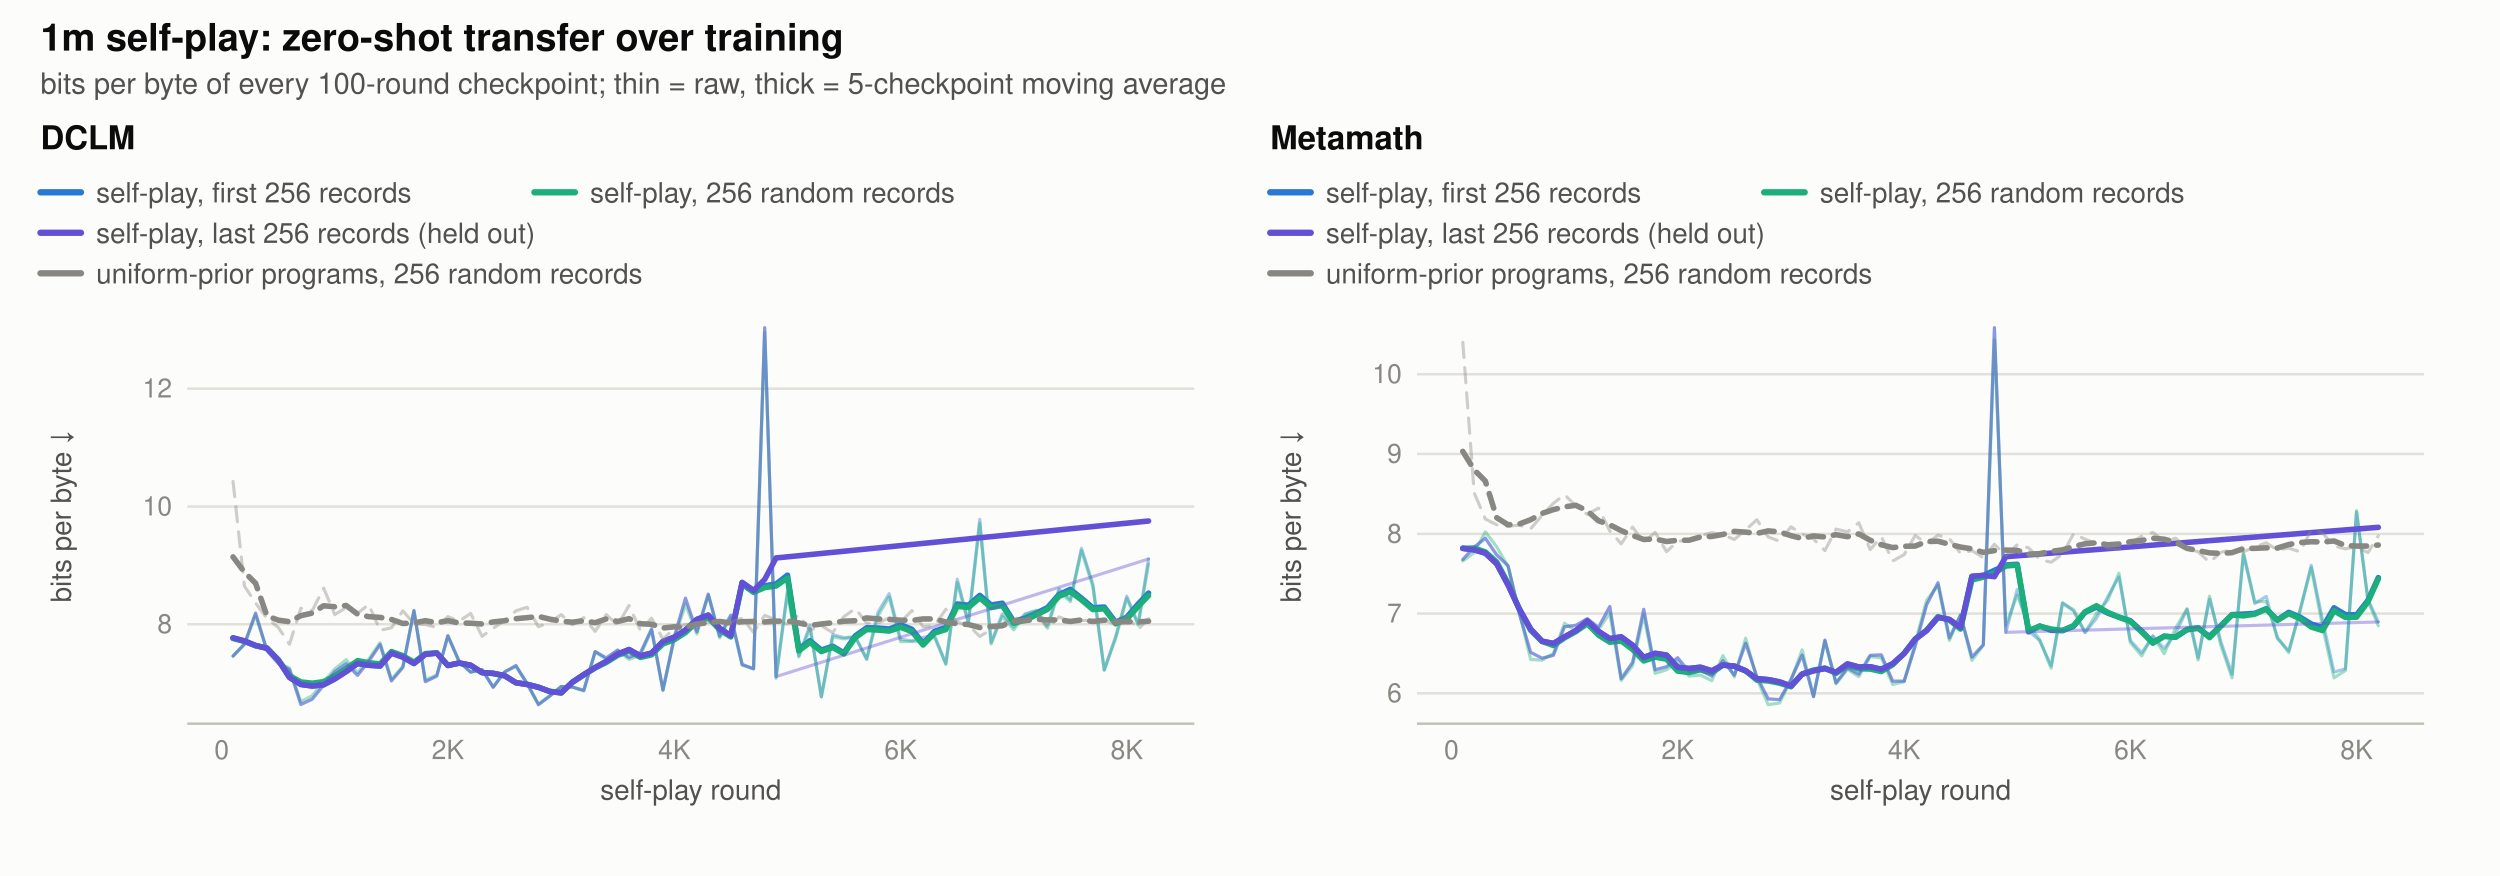
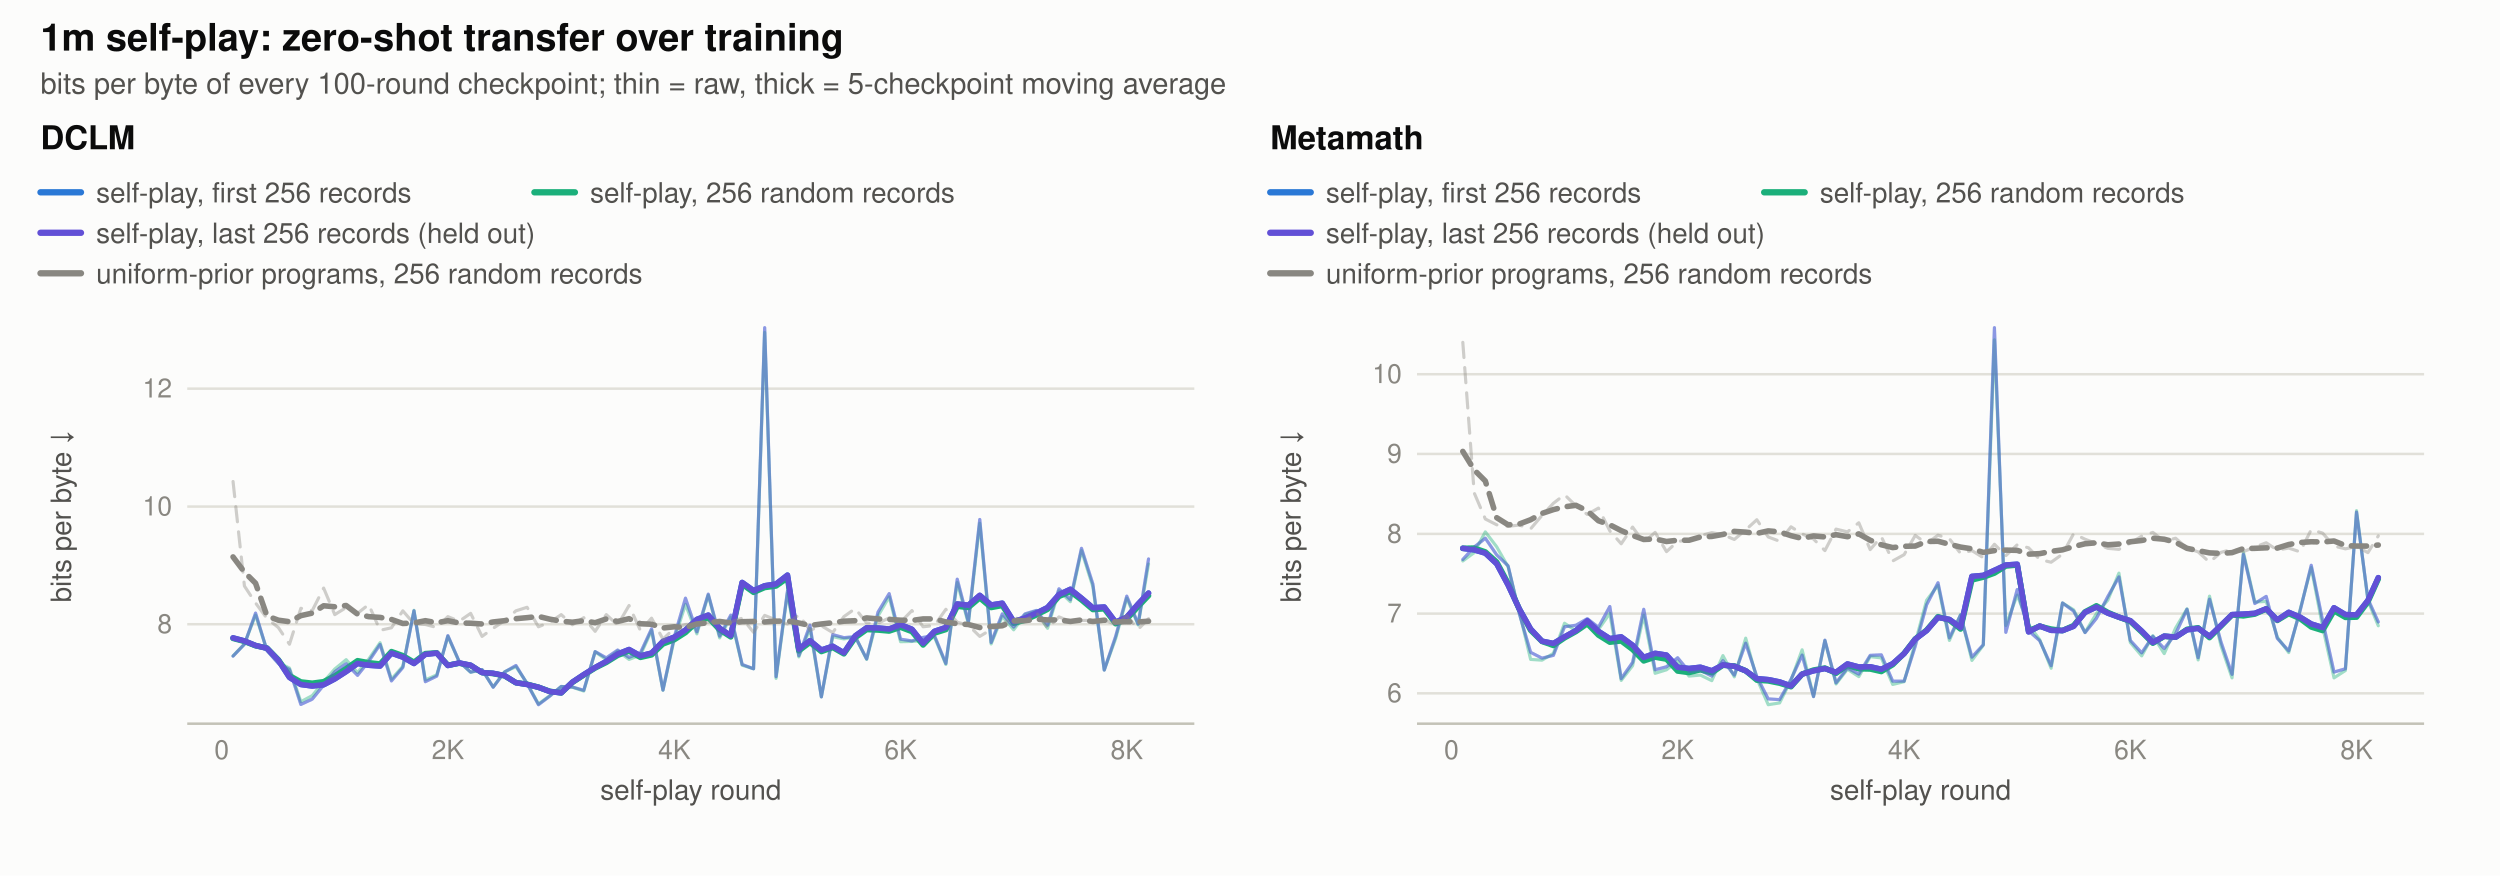
<svg xmlns="http://www.w3.org/2000/svg" width="988" height="346" viewBox="0 0 988 346" font-family="system-ui, -apple-system, 'Segoe UI', Helvetica, Arial, sans-serif">
  <rect width="988" height="346" fill="#fcfcfb" />
  <text x="16" y="20" font-size="15" font-weight="600" fill="#0b0b0b">1m self-play: zero-shot transfer over training</text>
  <text x="16" y="37" font-size="11.5" fill="#52514e">bits per byte of every 100-round checkpoint; thin = raw, thick = 5-checkpoint moving average</text>
  <text x="16.0" y="59.0" font-size="13" font-weight="600" fill="#0b0b0b">DCLM</text>
  <line x1="16.0" y1="76.0" x2="32.0" y2="76.0" stroke="#2a78d6" stroke-width="2.5" stroke-linecap="round" />
  <text x="38.0" y="80.0" font-size="11" fill="#52514e">self-play, first 256 records</text>
  <line x1="211.2" y1="76.0" x2="227.2" y2="76.0" stroke="#1baf7a" stroke-width="2.5" stroke-linecap="round" />
  <text x="233.2" y="80.0" font-size="11" fill="#52514e">self-play, 256 random records</text>
  <line x1="16.0" y1="92.0" x2="32.0" y2="92.0" stroke="#6250d6" stroke-width="2.5" stroke-linecap="round" />
  <text x="38.0" y="96.0" font-size="11" fill="#52514e">self-play, last 256 records (held out)</text>
  <line x1="16.0" y1="108.0" x2="32.0" y2="108.0" stroke="#898781" stroke-width="2.5" stroke-linecap="round" />
  <text x="38.0" y="112.0" font-size="11" fill="#52514e">uniform-prior programs, 256 random records</text>
  <line x1="74.0" y1="246.7" x2="472.0" y2="246.7" stroke="#e1e0d9" stroke-width="1" />
  <text x="68.0" y="250.2" font-size="10.5" fill="#898781" text-anchor="end">8</text>
  <line x1="74.0" y1="200.2" x2="472.0" y2="200.2" stroke="#e1e0d9" stroke-width="1" />
  <text x="68.0" y="203.7" font-size="10.5" fill="#898781" text-anchor="end">10</text>
  <line x1="74.0" y1="153.6" x2="472.0" y2="153.6" stroke="#e1e0d9" stroke-width="1" />
  <text x="68.0" y="157.1" font-size="10.5" fill="#898781" text-anchor="end">12</text>
  <text x="87.6" y="300.0" font-size="10.5" fill="#898781" text-anchor="middle">0</text>
  <text x="177.0" y="300.0" font-size="10.5" fill="#898781" text-anchor="middle">2K</text>
  <text x="266.5" y="300.0" font-size="10.5" fill="#898781" text-anchor="middle">4K</text>
  <text x="355.9" y="300.0" font-size="10.5" fill="#898781" text-anchor="middle">6K</text>
  <text x="445.3" y="300.0" font-size="10.5" fill="#898781" text-anchor="middle">8K</text>
  <line x1="74.0" y1="286.0" x2="472.0" y2="286.0" stroke="#c3c2b7" stroke-width="1" />
  <text x="273.0" y="316.0" font-size="11" fill="#52514e" text-anchor="middle">self-play round</text>
  <text transform="translate(28.0,204.0) rotate(-90)" font-size="11" fill="#52514e" text-anchor="middle">bits per byte ↓</text>
  <clipPath id="c65532727">
    <rect x="68.0" y="116.0" width="410.0" height="176.0" />
  </clipPath>
  <g clip-path="url(#c65532727)">
    <path d="M92.1,259.3 L96.6,254.6 L101.0,242.3 L105.5,257.1 L110.0,262.2 L114.4,264.6 L118.9,278.4 L123.4,276.3 L127.9,270.8 L132.3,265.5 L136.8,262.3 L141.3,266.9 L145.7,261.4 L150.2,254.7 L154.7,269.1 L159.2,263.8 L163.6,241.4 L168.1,269.4 L172.6,267.2 L177.0,251.2 L181.5,261.5 L186.0,265.6 L190.5,264.6 L194.9,271.6 L199.4,265.6 L203.9,263.0 L208.3,270.2 L212.8,278.5 L217.3,275.1 L221.8,271.3 L226.2,271.5 L230.7,272.8 L235.2,257.5 L239.6,260.0 L244.1,256.9 L248.6,259.8 L253.1,258.0 L257.5,248.5 L262.0,272.7 L266.5,251.6 L270.9,236.4 L275.4,249.7 L279.9,234.8 L284.4,251.4 L288.8,243.1 L293.3,262.6 L297.8,264.3 L302.2,129.5 L306.7,267.4 L311.2,233.6 L315.7,259.1 L320.1,247.1 L324.6,275.4 L329.1,250.8 L333.5,252.0 L338.0,251.6 L342.5,260.4 L347.0,241.9 L351.4,234.6 L355.9,252.6 L360.4,253.3 L364.8,251.9 L369.3,251.2 L373.8,262.2 L378.3,228.9 L382.7,245.8 L387.2,205.3 L391.7,253.9 L396.1,242.6 L400.6,247.8 L405.1,242.6 L409.6,241.2 L414.0,247.1 L418.5,232.7 L423.0,237.0 L427.4,216.7 L431.9,230.8 L436.4,264.8 L440.9,251.5 L445.3,235.6 L449.8,246.6 L453.9,220.9" fill="none" stroke="#2a78d6" stroke-width="1.25" stroke-opacity="0.4" stroke-linejoin="round" stroke-linecap="round" />
    <path d="M92.1,252.1 L96.6,253.3 L101.0,255.1 L105.5,256.2 L110.0,260.9 L114.4,267.7 L118.9,270.5 L123.4,271.1 L127.9,270.6 L132.3,268.3 L136.8,265.4 L141.3,262.2 L145.7,262.9 L150.2,263.2 L154.7,258.1 L159.2,259.7 L163.6,262.2 L168.1,258.6 L172.6,258.1 L177.0,263.0 L181.5,262.0 L186.0,262.9 L190.5,265.8 L194.9,266.1 L199.4,267.0 L203.9,269.8 L208.3,270.5 L212.8,271.6 L217.3,273.3 L221.8,273.8 L226.2,269.6 L230.7,266.6 L235.2,263.8 L239.6,261.4 L244.1,258.5 L248.6,256.7 L253.1,259.2 L257.5,258.1 L262.0,253.5 L266.5,251.8 L270.9,249.0 L275.4,244.8 L279.9,243.1 L284.4,248.3 L288.8,251.2 L293.3,230.2 L297.8,233.4 L302.2,231.5 L306.7,230.8 L311.2,227.3 L315.7,256.5 L320.1,253.2 L324.6,256.9 L329.1,255.4 L333.5,258.0 L338.0,251.3 L342.5,248.1 L347.0,248.2 L351.4,248.6 L355.9,246.9 L360.4,248.7 L364.8,254.3 L369.3,249.5 L373.8,248.0 L378.3,238.7 L382.7,239.2 L387.2,235.3 L391.7,239.1 L396.1,238.4 L400.6,245.6 L405.1,244.3 L409.6,242.3 L414.0,240.1 L418.5,235.0 L423.0,232.9 L427.4,236.4 L431.9,240.2 L436.4,239.9 L440.9,245.9 L445.3,243.9 L449.8,238.7 L453.9,234.4" fill="none" stroke="#2a78d6" stroke-width="2.2" stroke-opacity="1.0" stroke-linejoin="round" stroke-linecap="round" />
    <path d="M92.1,259.2 L96.6,254.5 L101.0,243.1 L105.5,257.0 L110.0,261.9 L114.4,264.0 L118.9,277.3 L123.4,274.9 L127.9,269.4 L132.3,264.4 L136.8,260.7 L141.3,265.8 L145.7,260.5 L150.2,254.0 L154.7,268.4 L159.2,263.3 L163.6,241.2 L168.1,268.7 L172.6,266.7 L177.0,251.5 L181.5,261.6 L186.0,265.7 L190.5,264.7 L194.9,271.5 L199.4,265.5 L203.9,263.5 L208.3,270.0 L212.8,278.2 L217.3,274.9 L221.8,271.3 L226.2,271.6 L230.7,273.1 L235.2,257.6 L239.6,260.7 L244.1,257.3 L248.6,260.6 L253.1,258.9 L257.5,249.2 L262.0,272.8 L266.5,252.5 L270.9,238.9 L275.4,250.5 L279.9,235.2 L284.4,252.1 L288.8,243.9 L293.3,262.9 L297.8,264.3 L302.2,131.4 L306.7,268.1 L311.2,234.4 L315.7,259.6 L320.1,248.4 L324.6,275.4 L329.1,251.6 L333.5,252.5 L338.0,251.7 L342.5,260.6 L347.0,243.4 L351.4,235.9 L355.9,253.6 L360.4,253.5 L364.8,253.2 L369.3,251.8 L373.8,262.6 L378.3,230.2 L382.7,246.5 L387.2,206.8 L391.7,254.5 L396.1,243.6 L400.6,248.9 L405.1,242.9 L409.6,241.5 L414.0,248.3 L418.5,233.5 L423.0,237.8 L427.4,217.6 L431.9,231.9 L436.4,264.8 L440.9,252.4 L445.3,236.4 L449.8,247.0 L453.9,222.9" fill="none" stroke="#1baf7a" stroke-width="1.25" stroke-opacity="0.4" stroke-linejoin="round" stroke-linecap="round" />
    <path d="M92.1,252.3 L96.6,253.5 L101.0,255.2 L105.5,256.1 L110.0,260.7 L114.4,267.0 L118.9,269.5 L123.4,270.0 L127.9,269.4 L132.3,267.1 L136.8,264.2 L141.3,261.1 L145.7,261.9 L150.2,262.4 L154.7,257.5 L159.2,259.1 L163.6,261.7 L168.1,258.3 L172.6,258.0 L177.0,262.9 L181.5,262.1 L186.0,263.0 L190.5,265.8 L194.9,266.2 L199.4,267.1 L203.9,269.8 L208.3,270.4 L212.8,271.6 L217.3,273.2 L221.8,273.8 L226.2,269.7 L230.7,266.8 L235.2,264.0 L239.6,261.8 L244.1,259.0 L248.6,257.3 L253.1,259.8 L257.5,258.8 L262.0,254.5 L266.5,252.8 L270.9,250.0 L275.4,245.8 L279.9,244.1 L284.4,248.9 L288.8,251.7 L293.3,230.9 L297.8,234.1 L302.2,232.2 L306.7,231.6 L311.2,228.4 L315.7,257.2 L320.1,253.9 L324.6,257.5 L329.1,255.9 L333.5,258.4 L338.0,252.0 L342.5,248.8 L347.0,249.0 L351.4,249.4 L355.9,247.9 L360.4,249.6 L364.8,254.9 L369.3,250.2 L373.8,248.8 L378.3,239.6 L382.7,240.1 L387.2,236.3 L391.7,240.1 L396.1,239.3 L400.6,246.3 L405.1,245.1 L409.6,243.0 L414.0,240.8 L418.5,235.7 L423.0,233.8 L427.4,237.1 L431.9,240.9 L436.4,240.6 L440.9,246.5 L445.3,244.7 L449.8,239.7 L453.9,235.4" fill="none" stroke="#1baf7a" stroke-width="2.2" stroke-opacity="1.0" stroke-linejoin="round" stroke-linecap="round" />
-     <path d="M92.1,259.3 L96.6,254.6 L101.0,242.3 L105.5,257.1 L110.0,262.2 L114.4,264.6 L118.9,278.4 L123.4,276.3 L127.9,270.8 L132.3,265.5 L136.8,262.3 L141.3,266.9 L145.7,261.4 L150.2,254.7 L154.7,269.1 L159.2,263.8 L163.6,241.4 L168.1,269.4 L172.6,267.2 L177.0,251.2 L181.5,261.5 L186.0,265.6 L190.5,264.6 L194.9,271.6 L199.4,265.6 L203.9,263.0 L208.3,270.2 L212.8,278.5 L217.3,275.1 L221.8,271.3 L226.2,271.5 L230.7,272.8 L235.2,257.5 L239.6,260.0 L244.1,256.9 L248.6,259.8 L253.1,258.0 L257.5,248.5 L262.0,272.7 L266.5,251.6 L270.9,236.4 L275.4,249.7 L279.9,234.8 L284.4,251.4 L288.8,243.1 L293.3,262.6 L297.8,264.3 L302.2,129.5 L306.7,267.4 L453.9,220.9" fill="none" stroke="#6250d6" stroke-width="1.25" stroke-opacity="0.4" stroke-linejoin="round" stroke-linecap="round" />
-     <path d="M92.1,252.1 L96.6,253.3 L101.0,255.1 L105.5,256.2 L110.0,260.9 L114.4,267.7 L118.9,270.5 L123.4,271.1 L127.9,270.6 L132.3,268.3 L136.8,265.4 L141.3,262.2 L145.7,262.9 L150.2,263.2 L154.7,258.1 L159.2,259.7 L163.6,262.2 L168.1,258.6 L172.6,258.1 L177.0,263.0 L181.5,262.0 L186.0,262.9 L190.5,265.8 L194.9,266.1 L199.4,267.0 L203.9,269.8 L208.3,270.5 L212.8,271.6 L217.3,273.3 L221.8,273.8 L226.2,269.6 L230.7,266.6 L235.2,263.8 L239.6,261.4 L244.1,258.5 L248.6,256.7 L253.1,259.2 L257.5,258.1 L262.0,253.5 L266.5,251.8 L270.9,249.0 L275.4,244.8 L279.9,243.1 L284.4,248.3 L288.8,251.2 L293.3,230.2 L297.8,233.4 L302.2,229.0 L306.7,220.5 L453.9,205.9" fill="none" stroke="#6250d6" stroke-width="2.2" stroke-opacity="1.0" stroke-linejoin="round" stroke-linecap="round" />
+     <path d="M92.1,259.3 L96.6,254.6 L101.0,242.3 L105.5,257.1 L110.0,262.2 L114.4,264.6 L118.9,278.4 L123.4,276.3 L127.9,270.8 L132.3,265.5 L136.8,262.3 L141.3,266.9 L145.7,261.4 L150.2,254.7 L154.7,269.1 L159.2,263.8 L163.6,241.4 L168.1,269.4 L172.6,267.2 L177.0,251.2 L181.5,261.5 L186.0,265.6 L190.5,264.6 L194.9,271.6 L199.4,265.6 L203.9,263.0 L208.3,270.2 L212.8,278.5 L217.3,275.1 L221.8,271.3 L226.2,271.5 L230.7,272.8 L235.2,257.5 L239.6,260.0 L244.1,256.9 L248.6,259.8 L253.1,258.0 L257.5,248.5 L262.0,272.7 L266.5,251.6 L270.9,236.4 L275.4,249.7 L279.9,234.8 L284.4,251.4 L288.8,243.1 L293.3,262.6 L297.8,264.3 L302.2,129.5 L306.7,267.4 L311.2,233.6 L315.7,259.1 L320.1,247.1 L324.6,275.4 L329.1,250.8 L333.5,252.0 L338.0,251.6 L342.5,260.4 L347.0,241.9 L351.4,234.6 L355.9,252.6 L360.4,253.3 L364.8,251.9 L369.3,251.2 L373.8,262.2 L378.3,228.9 L382.7,245.8 L387.2,205.3 L391.7,253.9 L396.1,242.6 L400.6,247.8 L405.1,242.6 L409.6,241.3 L414.0,247.1 L418.5,232.7 L423.0,237.0 L427.4,216.7 L431.9,230.8 L436.4,264.8 L440.9,251.5 L445.3,235.6 L449.8,246.6 L453.9,220.9" fill="none" stroke="#6250d6" stroke-width="1.25" stroke-opacity="0.4" stroke-linejoin="round" stroke-linecap="round" />
+     <path d="M92.1,252.1 L96.6,253.3 L101.0,255.1 L105.5,256.2 L110.0,260.9 L114.4,267.7 L118.9,270.5 L123.4,271.1 L127.9,270.6 L132.3,268.3 L136.8,265.4 L141.3,262.2 L145.7,262.9 L150.2,263.2 L154.7,258.1 L159.2,259.7 L163.6,262.2 L168.1,258.6 L172.6,258.1 L177.0,263.0 L181.5,262.0 L186.0,262.9 L190.5,265.8 L194.9,266.1 L199.4,267.0 L203.9,269.8 L208.3,270.5 L212.8,271.6 L217.3,273.3 L221.8,273.8 L226.2,269.6 L230.7,266.6 L235.2,263.8 L239.6,261.4 L244.1,258.5 L248.6,256.7 L253.1,259.2 L257.5,258.1 L262.0,253.5 L266.5,251.8 L270.9,249.0 L275.4,244.8 L279.9,243.1 L284.4,248.3 L288.8,251.2 L293.3,230.2 L297.8,233.4 L302.2,231.5 L306.7,230.8 L311.2,227.3 L315.7,256.5 L320.1,253.2 L324.6,256.9 L329.1,255.4 L333.5,258.0 L338.0,251.3 L342.5,248.1 L347.0,248.2 L351.4,248.6 L355.9,246.9 L360.4,248.7 L364.8,254.2 L369.3,249.5 L373.8,248.0 L378.3,238.7 L382.7,239.2 L387.2,235.3 L391.7,239.1 L396.1,238.4 L400.6,245.6 L405.1,244.3 L409.6,242.3 L414.0,240.1 L418.5,235.0 L423.0,232.9 L427.4,236.4 L431.9,240.2 L436.4,239.9 L440.9,245.9 L445.3,243.9 L449.8,238.7 L453.9,234.4" fill="none" stroke="#6250d6" stroke-width="2.2" stroke-opacity="1.0" stroke-linejoin="round" stroke-linecap="round" />
    <path d="M92.1,190.3 L96.6,231.6 L101.0,238.3 L105.5,244.4 L110.0,248.0 L114.4,254.6 L118.9,240.4 L123.4,241.3 L127.9,232.4 L132.3,242.9 L136.8,240.1 L141.3,242.4 L145.7,238.9 L150.2,249.1 L154.7,248.1 L159.2,241.4 L163.6,246.5 L168.1,246.8 L172.6,248.0 L177.0,243.7 L181.5,245.5 L186.0,242.4 L190.5,251.5 L194.9,248.3 L199.4,245.3 L203.9,241.4 L208.3,240.0 L212.8,247.7 L217.3,245.9 L221.8,242.9 L226.2,246.9 L230.7,244.1 L235.2,249.5 L239.6,242.9 L244.1,247.0 L248.6,239.3 L253.1,249.2 L257.5,244.3 L262.0,252.6 L266.5,248.3 L270.9,246.8 L275.4,246.5 L279.9,245.9 L284.4,245.2 L288.8,245.8 L293.3,244.3 L297.8,249.9 L302.2,243.2 L306.7,245.0 L311.2,246.6 L315.7,243.0 L320.1,249.1 L324.6,247.3 L329.1,250.0 L333.5,243.7 L338.0,240.5 L342.5,246.2 L347.0,246.3 L351.4,244.2 L355.9,245.9 L360.4,241.3 L364.8,247.7 L369.3,247.2 L373.8,240.8 L378.3,245.9 L382.7,247.1 L387.2,251.5 L391.7,248.8 L396.1,246.6 L400.6,244.0 L405.1,245.4 L409.6,242.0 L414.0,248.3 L418.5,243.8 L423.0,245.6 L427.4,245.2 L431.9,245.2 L436.4,245.0 L440.9,246.8 L445.3,243.3 L449.8,248.7 L453.9,244.5" fill="none" stroke="#898781" stroke-width="1.25" stroke-opacity="0.4" stroke-linejoin="round" stroke-linecap="round" stroke-dasharray="6 4" />
    <path d="M92.1,220.1 L96.6,226.1 L101.0,230.5 L105.5,243.4 L110.0,245.1 L114.4,245.7 L118.9,243.3 L123.4,242.3 L127.9,239.4 L132.3,239.8 L136.8,239.3 L141.3,242.7 L145.7,243.7 L150.2,244.0 L154.7,244.8 L159.2,246.4 L163.6,246.2 L168.1,245.3 L172.6,246.1 L177.0,245.3 L181.5,246.2 L186.0,246.3 L190.5,246.6 L194.9,245.8 L199.4,245.3 L203.9,244.5 L208.3,244.1 L212.8,243.6 L217.3,244.7 L221.8,245.5 L226.2,245.9 L230.7,245.3 L235.2,246.1 L239.6,244.6 L244.1,245.6 L248.6,244.5 L253.1,246.5 L257.5,246.7 L262.0,248.2 L266.5,247.7 L270.9,248.0 L275.4,246.6 L279.9,246.1 L284.4,245.6 L288.8,246.2 L293.3,245.7 L297.8,245.6 L302.2,245.8 L306.7,245.5 L311.2,245.4 L315.7,246.2 L320.1,247.2 L324.6,246.6 L329.1,246.1 L333.5,245.5 L338.0,245.3 L342.5,244.2 L347.0,244.6 L351.4,244.8 L355.9,245.1 L360.4,245.2 L364.8,244.6 L369.3,244.6 L373.8,245.8 L378.3,246.5 L382.7,246.8 L387.2,248.0 L391.7,247.6 L396.1,247.3 L400.6,245.4 L405.1,245.3 L409.6,244.7 L414.0,245.0 L418.5,245.0 L423.0,245.6 L427.4,245.0 L431.9,245.6 L436.4,245.1 L440.9,245.8 L445.3,245.7 L449.8,245.8 L453.9,245.5" fill="none" stroke="#898781" stroke-width="2.2" stroke-opacity="1.0" stroke-linejoin="round" stroke-linecap="round" stroke-dasharray="6 4" />
  </g>
  <text x="502.0" y="59.0" font-size="13" font-weight="600" fill="#0b0b0b">Metamath</text>
  <line x1="502.0" y1="76.0" x2="518.0" y2="76.0" stroke="#2a78d6" stroke-width="2.5" stroke-linecap="round" />
  <text x="524.0" y="80.0" font-size="11" fill="#52514e">self-play, first 256 records</text>
  <line x1="697.2" y1="76.0" x2="713.2" y2="76.0" stroke="#1baf7a" stroke-width="2.5" stroke-linecap="round" />
  <text x="719.2" y="80.0" font-size="11" fill="#52514e">self-play, 256 random records</text>
  <line x1="502.0" y1="92.0" x2="518.0" y2="92.0" stroke="#6250d6" stroke-width="2.5" stroke-linecap="round" />
  <text x="524.0" y="96.0" font-size="11" fill="#52514e">self-play, last 256 records (held out)</text>
  <line x1="502.0" y1="108.0" x2="518.0" y2="108.0" stroke="#898781" stroke-width="2.5" stroke-linecap="round" />
  <text x="524.0" y="112.0" font-size="11" fill="#52514e">uniform-prior programs, 256 random records</text>
  <line x1="560.0" y1="274.0" x2="958.0" y2="274.0" stroke="#e1e0d9" stroke-width="1" />
  <text x="554.0" y="277.5" font-size="10.5" fill="#898781" text-anchor="end">6</text>
  <line x1="560.0" y1="242.5" x2="958.0" y2="242.5" stroke="#e1e0d9" stroke-width="1" />
  <text x="554.0" y="246.0" font-size="10.5" fill="#898781" text-anchor="end">7</text>
  <line x1="560.0" y1="211.0" x2="958.0" y2="211.0" stroke="#e1e0d9" stroke-width="1" />
  <text x="554.0" y="214.5" font-size="10.5" fill="#898781" text-anchor="end">8</text>
  <line x1="560.0" y1="179.4" x2="958.0" y2="179.4" stroke="#e1e0d9" stroke-width="1" />
  <text x="554.0" y="182.9" font-size="10.5" fill="#898781" text-anchor="end">9</text>
  <line x1="560.0" y1="147.9" x2="958.0" y2="147.9" stroke="#e1e0d9" stroke-width="1" />
  <text x="554.0" y="151.4" font-size="10.5" fill="#898781" text-anchor="end">10</text>
  <text x="573.6" y="300.0" font-size="10.5" fill="#898781" text-anchor="middle">0</text>
  <text x="663.0" y="300.0" font-size="10.5" fill="#898781" text-anchor="middle">2K</text>
  <text x="752.5" y="300.0" font-size="10.5" fill="#898781" text-anchor="middle">4K</text>
  <text x="841.9" y="300.0" font-size="10.5" fill="#898781" text-anchor="middle">6K</text>
  <text x="931.3" y="300.0" font-size="10.5" fill="#898781" text-anchor="middle">8K</text>
  <line x1="560.0" y1="286.0" x2="958.0" y2="286.0" stroke="#c3c2b7" stroke-width="1" />
  <text x="759.0" y="316.0" font-size="11" fill="#52514e" text-anchor="middle">self-play round</text>
  <text transform="translate(514.0,204.0) rotate(-90)" font-size="11" fill="#52514e" text-anchor="middle">bits per byte ↓</text>
  <clipPath id="c97503252">
    <rect x="554.0" y="116.0" width="410.0" height="176.0" />
  </clipPath>
  <g clip-path="url(#c97503252)">
    <path d="M578.1,221.1 L582.6,216.2 L587.0,212.7 L591.5,219.3 L596.0,223.6 L600.4,242.4 L604.9,257.8 L609.4,260.1 L613.9,259.0 L618.3,247.7 L622.8,247.1 L627.3,244.5 L631.7,247.9 L636.2,239.7 L640.7,268.2 L645.2,261.8 L649.6,240.8 L654.1,264.7 L658.6,263.5 L663.0,259.9 L667.5,265.4 L672.0,264.9 L676.5,267.2 L680.9,261.1 L685.4,266.8 L689.9,254.2 L694.3,267.4 L698.8,276.2 L703.3,276.5 L707.8,268.5 L712.2,258.9 L716.7,275.3 L721.2,253.0 L725.6,269.9 L730.1,264.0 L734.6,266.4 L739.1,259.0 L743.5,258.8 L748.0,269.2 L752.5,269.2 L756.9,255.4 L761.4,239.0 L765.9,230.3 L770.4,252.1 L774.8,243.1 L779.3,259.7 L783.8,254.8 L788.2,129.5 L792.7,249.9 L797.2,233.0 L801.7,249.3 L806.1,253.2 L810.6,263.1 L815.1,238.3 L819.5,241.5 L824.0,250.0 L828.5,244.4 L833.0,235.8 L837.4,228.0 L841.9,253.1 L846.4,258.0 L850.8,251.5 L855.3,256.3 L859.8,250.5 L864.3,240.8 L868.7,259.9 L873.2,236.8 L877.7,253.6 L882.1,266.5 L886.6,219.1 L891.1,238.5 L895.6,235.7 L900.0,252.3 L904.5,257.2 L909.0,241.4 L913.4,223.4 L917.9,245.2 L922.4,265.6 L926.9,264.3 L931.3,202.4 L935.8,236.7 L939.9,245.8" fill="none" stroke="#2a78d6" stroke-width="1.25" stroke-opacity="0.4" stroke-linejoin="round" stroke-linecap="round" />
    <path d="M578.1,216.7 L582.6,217.3 L587.0,218.6 L591.5,222.8 L596.0,231.2 L600.4,240.6 L604.9,248.6 L609.4,253.4 L613.9,254.3 L618.3,251.7 L622.8,249.2 L627.3,245.4 L631.7,249.5 L636.2,252.4 L640.7,251.7 L645.2,255.0 L649.6,259.8 L654.1,258.2 L658.6,258.9 L663.0,263.7 L667.5,264.2 L672.0,263.7 L676.5,265.1 L680.9,262.8 L685.4,263.3 L689.9,265.1 L694.3,268.2 L698.8,268.6 L703.3,269.5 L707.8,271.1 L712.2,266.4 L716.7,265.1 L721.2,264.2 L725.6,265.7 L730.1,262.4 L734.6,263.6 L739.1,263.5 L743.5,264.5 L748.0,262.3 L752.5,258.3 L756.9,252.6 L761.4,249.2 L765.9,244.0 L770.4,244.8 L774.8,248.0 L779.3,227.8 L783.8,227.4 L788.2,225.4 L792.7,223.3 L797.2,223.0 L801.7,249.7 L806.1,247.4 L810.6,249.1 L815.1,249.2 L819.5,247.5 L824.0,242.0 L828.5,239.9 L833.0,242.3 L837.4,243.9 L841.9,245.3 L846.4,249.4 L850.8,253.9 L855.3,251.4 L859.8,251.8 L864.3,248.9 L868.7,248.3 L873.2,251.5 L877.7,247.2 L882.1,242.9 L886.6,242.7 L891.1,242.4 L895.6,240.6 L900.0,245.0 L904.5,242.0 L909.0,243.9 L913.4,246.6 L917.9,248.0 L922.4,240.2 L926.9,242.9 L931.3,243.0 L935.8,237.3 L939.9,228.3" fill="none" stroke="#2a78d6" stroke-width="2.2" stroke-opacity="1.0" stroke-linejoin="round" stroke-linecap="round" />
    <path d="M578.1,221.7 L582.6,218.4 L587.0,210.2 L591.5,216.1 L596.0,224.0 L600.4,241.7 L604.9,260.6 L609.4,260.9 L613.9,258.2 L618.3,246.3 L622.8,249.3 L627.3,245.6 L631.7,248.8 L636.2,242.4 L640.7,268.9 L645.2,263.1 L649.6,243.2 L654.1,266.1 L658.6,264.7 L663.0,261.3 L667.5,267.2 L672.0,266.8 L676.5,269.0 L680.9,259.1 L685.4,267.5 L689.9,252.2 L694.3,268.2 L698.8,278.5 L703.3,277.8 L707.8,268.8 L712.2,256.8 L716.7,275.2 L721.2,253.2 L725.6,270.3 L730.1,264.5 L734.6,267.4 L739.1,259.5 L743.5,260.0 L748.0,270.5 L752.5,269.4 L756.9,254.0 L761.4,237.2 L765.9,231.3 L770.4,253.1 L774.8,242.9 L779.3,261.0 L783.8,255.0 L788.2,134.3 L792.7,247.2 L797.2,235.2 L801.7,246.9 L806.1,252.8 L810.6,264.1 L815.1,238.3 L819.5,241.0 L824.0,249.9 L828.5,242.5 L833.0,237.2 L837.4,226.5 L841.9,253.9 L846.4,259.2 L850.8,251.2 L855.3,258.3 L859.8,248.2 L864.3,240.6 L868.7,260.8 L873.2,235.6 L877.7,255.1 L882.1,267.9 L886.6,218.3 L891.1,237.9 L895.6,237.7 L900.0,251.8 L904.5,257.9 L909.0,240.9 L913.4,224.3 L917.9,247.7 L922.4,267.9 L926.9,265.0 L931.3,201.8 L935.8,237.4 L939.9,247.3" fill="none" stroke="#1baf7a" stroke-width="1.25" stroke-opacity="0.4" stroke-linejoin="round" stroke-linecap="round" />
    <path d="M578.1,216.7 L582.6,216.6 L587.0,218.1 L591.5,222.1 L596.0,230.5 L600.4,240.7 L604.9,249.1 L609.4,253.5 L613.9,255.1 L618.3,252.1 L622.8,249.6 L627.3,246.5 L631.7,251.0 L636.2,253.8 L640.7,253.3 L645.2,256.7 L649.6,261.2 L654.1,259.7 L658.6,260.5 L663.0,265.2 L667.5,265.8 L672.0,264.7 L676.5,265.9 L680.9,262.9 L685.4,263.2 L689.9,265.1 L694.3,268.8 L698.8,269.1 L703.3,270.0 L707.8,271.4 L712.2,266.4 L716.7,264.8 L721.2,264.0 L725.6,266.1 L730.1,263.0 L734.6,264.3 L739.1,264.4 L743.5,265.4 L748.0,262.7 L752.5,258.2 L756.9,252.5 L761.4,249.0 L765.9,243.7 L770.4,245.1 L774.8,248.6 L779.3,229.2 L783.8,228.1 L788.2,226.5 L792.7,223.7 L797.2,223.3 L801.7,249.2 L806.1,247.5 L810.6,248.6 L815.1,249.2 L819.5,247.2 L824.0,241.8 L828.5,239.4 L833.0,242.0 L837.4,243.9 L841.9,245.6 L846.4,249.8 L850.8,254.2 L855.3,251.5 L859.8,251.8 L864.3,248.7 L868.7,248.1 L873.2,252.0 L877.7,247.5 L882.1,243.0 L886.6,243.4 L891.1,242.7 L895.6,240.7 L900.0,245.2 L904.5,242.5 L909.0,244.5 L913.4,247.8 L917.9,249.2 L922.4,241.4 L926.9,244.0 L931.3,243.9 L935.8,237.9 L939.9,228.8" fill="none" stroke="#1baf7a" stroke-width="2.2" stroke-opacity="1.0" stroke-linejoin="round" stroke-linecap="round" />
-     <path d="M578.1,221.1 L582.6,216.2 L587.0,212.7 L591.5,219.3 L596.0,223.6 L600.4,242.4 L604.9,257.8 L609.4,260.1 L613.9,259.0 L618.3,247.7 L622.8,247.1 L627.3,244.5 L631.7,247.9 L636.2,239.7 L640.7,268.2 L645.2,261.8 L649.6,240.8 L654.1,264.7 L658.6,263.5 L663.0,260.0 L667.5,265.4 L672.0,264.9 L676.5,267.2 L680.9,261.1 L685.4,266.8 L689.9,254.2 L694.3,267.4 L698.8,276.2 L703.3,276.5 L707.8,268.5 L712.2,258.9 L716.7,275.3 L721.2,253.0 L725.6,269.8 L730.1,264.0 L734.6,266.4 L739.1,259.0 L743.5,258.8 L748.0,269.2 L752.5,269.2 L756.9,255.4 L761.4,239.0 L765.9,230.3 L770.4,252.1 L774.8,243.1 L779.3,259.7 L783.8,254.8 L788.2,129.5 L792.7,249.9 L939.9,245.8" fill="none" stroke="#6250d6" stroke-width="1.25" stroke-opacity="0.4" stroke-linejoin="round" stroke-linecap="round" />
-     <path d="M578.1,216.7 L582.6,217.3 L587.0,218.6 L591.5,222.8 L596.0,231.2 L600.4,240.6 L604.9,248.6 L609.4,253.4 L613.9,254.3 L618.3,251.7 L622.8,249.2 L627.3,245.4 L631.7,249.5 L636.2,252.4 L640.7,251.7 L645.2,255.0 L649.6,259.8 L654.1,258.2 L658.6,258.9 L663.0,263.7 L667.5,264.2 L672.0,263.7 L676.5,265.1 L680.9,262.8 L685.4,263.3 L689.9,265.1 L694.3,268.2 L698.8,268.6 L703.3,269.5 L707.8,271.1 L712.2,266.4 L716.7,265.1 L721.2,264.2 L725.6,265.7 L730.1,262.4 L734.6,263.6 L739.1,263.5 L743.5,264.5 L748.0,262.3 L752.5,258.3 L756.9,252.6 L761.4,249.2 L765.9,244.0 L770.4,244.8 L774.8,248.0 L779.3,227.8 L783.8,227.4 L788.2,227.9 L792.7,220.0 L939.9,208.4" fill="none" stroke="#6250d6" stroke-width="2.2" stroke-opacity="1.0" stroke-linejoin="round" stroke-linecap="round" />
+     <path d="M578.1,221.1 L582.6,216.2 L587.0,212.7 L591.5,219.3 L596.0,223.6 L600.4,242.4 L604.9,257.8 L609.4,260.1 L613.9,259.0 L618.3,247.7 L622.8,247.1 L627.3,244.5 L631.7,247.9 L636.2,239.7 L640.7,268.2 L645.2,261.8 L649.6,240.8 L654.1,264.7 L658.6,263.5 L663.0,260.0 L667.5,265.4 L672.0,264.9 L676.5,267.2 L680.9,261.1 L685.4,266.8 L689.9,254.2 L694.3,267.4 L698.8,276.2 L703.3,276.5 L707.8,268.5 L712.2,258.9 L716.7,275.3 L721.2,253.0 L725.6,269.8 L730.1,264.0 L734.6,266.4 L739.1,259.0 L743.5,258.8 L748.0,269.2 L752.5,269.2 L756.9,255.4 L761.4,239.0 L765.9,230.3 L770.4,252.1 L774.8,243.1 L779.3,259.7 L783.8,254.8 L788.2,129.5 L792.7,249.9 L797.2,233.0 L801.7,249.3 L806.1,253.2 L810.6,263.1 L815.1,238.3 L819.5,241.5 L824.0,250.0 L828.5,244.4 L833.0,235.8 L837.4,228.0 L841.9,253.1 L846.4,258.0 L850.8,251.5 L855.3,256.3 L859.8,250.5 L864.3,240.8 L868.7,259.9 L873.2,236.8 L877.7,253.6 L882.1,266.5 L886.6,219.1 L891.1,238.5 L895.6,235.7 L900.0,252.3 L904.5,257.2 L909.0,241.4 L913.4,223.4 L917.9,245.3 L922.4,265.6 L926.9,264.3 L931.3,202.4 L935.8,236.7 L939.9,245.8" fill="none" stroke="#6250d6" stroke-width="1.25" stroke-opacity="0.4" stroke-linejoin="round" stroke-linecap="round" />
+     <path d="M578.1,216.7 L582.6,217.3 L587.0,218.6 L591.5,222.8 L596.0,231.2 L600.4,240.6 L604.9,248.6 L609.4,253.4 L613.9,254.3 L618.3,251.7 L622.8,249.2 L627.3,245.4 L631.7,249.5 L636.2,252.4 L640.7,251.7 L645.2,255.0 L649.6,259.8 L654.1,258.2 L658.6,258.9 L663.0,263.7 L667.5,264.2 L672.0,263.7 L676.5,265.1 L680.9,262.8 L685.4,263.3 L689.9,265.1 L694.3,268.2 L698.8,268.6 L703.3,269.5 L707.8,271.1 L712.2,266.4 L716.7,265.1 L721.2,264.2 L725.6,265.7 L730.1,262.4 L734.6,263.6 L739.1,263.5 L743.5,264.5 L748.0,262.3 L752.5,258.3 L756.9,252.6 L761.4,249.2 L765.9,244.0 L770.4,244.8 L774.8,248.0 L779.3,227.8 L783.8,227.4 L788.2,225.4 L792.7,223.3 L797.2,223.0 L801.7,249.7 L806.1,247.4 L810.6,249.1 L815.1,249.2 L819.5,247.5 L824.0,242.0 L828.5,239.9 L833.0,242.3 L837.4,243.9 L841.9,245.3 L846.4,249.4 L850.8,253.9 L855.3,251.4 L859.8,251.8 L864.3,248.9 L868.7,248.3 L873.2,251.5 L877.7,247.2 L882.1,242.9 L886.6,242.7 L891.1,242.4 L895.6,240.6 L900.0,245.0 L904.5,242.0 L909.0,243.9 L913.4,246.6 L917.9,248.0 L922.4,240.2 L926.9,242.9 L931.3,243.0 L935.8,237.3 L939.9,228.3" fill="none" stroke="#6250d6" stroke-width="2.2" stroke-opacity="1.0" stroke-linejoin="round" stroke-linecap="round" />
    <path d="M578.1,135.3 L582.6,194.8 L587.0,205.1 L591.5,207.4 L596.0,208.0 L600.4,207.5 L604.9,209.0 L609.4,203.7 L613.9,198.9 L618.3,195.5 L622.8,199.9 L627.3,203.3 L631.7,200.8 L636.2,209.8 L640.7,214.9 L645.2,208.3 L649.6,214.4 L654.1,210.4 L658.6,218.0 L663.0,214.0 L667.5,213.4 L672.0,211.7 L676.5,210.5 L680.9,211.3 L685.4,213.2 L689.9,209.4 L694.3,205.4 L698.8,212.2 L703.3,213.9 L707.8,208.2 L712.2,211.0 L716.7,213.0 L721.2,217.6 L725.6,209.1 L730.1,210.2 L734.6,206.6 L739.1,217.2 L743.5,212.1 L748.0,221.7 L752.5,219.2 L756.9,211.6 L761.4,214.8 L765.9,211.5 L770.4,212.9 L774.8,218.7 L779.3,217.6 L783.8,220.4 L788.2,215.1 L792.7,219.6 L797.2,215.3 L801.7,216.5 L806.1,221.1 L810.6,222.2 L815.1,219.0 L819.5,210.9 L824.0,213.1 L828.5,214.8 L833.0,216.7 L837.4,217.1 L841.9,214.6 L846.4,211.9 L850.8,210.4 L855.3,213.9 L859.8,212.7 L864.3,216.6 L868.7,218.1 L873.2,222.2 L877.7,218.3 L882.1,217.1 L886.6,218.0 L891.1,216.2 L895.6,214.5 L900.0,217.4 L904.5,216.6 L909.0,218.1 L913.4,209.3 L917.9,210.7 L922.4,215.8 L926.9,216.9 L931.3,216.0 L935.8,218.4 L939.9,211.8" fill="none" stroke="#898781" stroke-width="1.25" stroke-opacity="0.4" stroke-linejoin="round" stroke-linecap="round" stroke-dasharray="6 4" />
    <path d="M578.1,178.4 L582.6,185.7 L587.0,190.1 L591.5,204.6 L596.0,207.4 L600.4,207.1 L604.9,205.4 L609.4,202.9 L613.9,201.4 L618.3,200.3 L622.8,199.7 L627.3,201.9 L631.7,205.8 L636.2,207.4 L640.7,209.7 L645.2,211.6 L649.6,213.2 L654.1,213.0 L658.6,214.0 L663.0,213.5 L667.5,213.5 L672.0,212.2 L676.5,212.0 L680.9,211.2 L685.4,210.0 L689.9,210.3 L694.3,210.8 L698.8,209.8 L703.3,210.2 L707.8,211.7 L712.2,212.8 L716.7,211.8 L721.2,212.2 L725.6,211.3 L730.1,212.1 L734.6,211.0 L739.1,213.5 L743.5,215.3 L748.0,216.4 L752.5,215.9 L756.9,215.8 L761.4,214.0 L765.9,213.9 L770.4,215.1 L774.8,216.2 L779.3,216.9 L783.8,218.3 L788.2,217.6 L792.7,217.4 L797.2,217.5 L801.7,219.0 L806.1,218.8 L810.6,217.9 L815.1,217.3 L819.5,216.0 L824.0,214.9 L828.5,214.5 L833.0,215.3 L837.4,215.0 L841.9,214.1 L846.4,213.6 L850.8,212.7 L855.3,213.1 L859.8,214.3 L864.3,216.7 L868.7,217.6 L873.2,218.5 L877.7,218.7 L882.1,218.4 L886.6,216.8 L891.1,216.7 L895.6,216.5 L900.0,216.6 L904.5,215.2 L909.0,214.4 L913.4,214.1 L917.9,214.2 L922.4,213.8 L926.9,215.6 L931.3,215.8 L935.8,215.8 L939.9,215.4" fill="none" stroke="#898781" stroke-width="2.2" stroke-opacity="1.0" stroke-linejoin="round" stroke-linecap="round" stroke-dasharray="6 4" />
  </g>
</svg>
